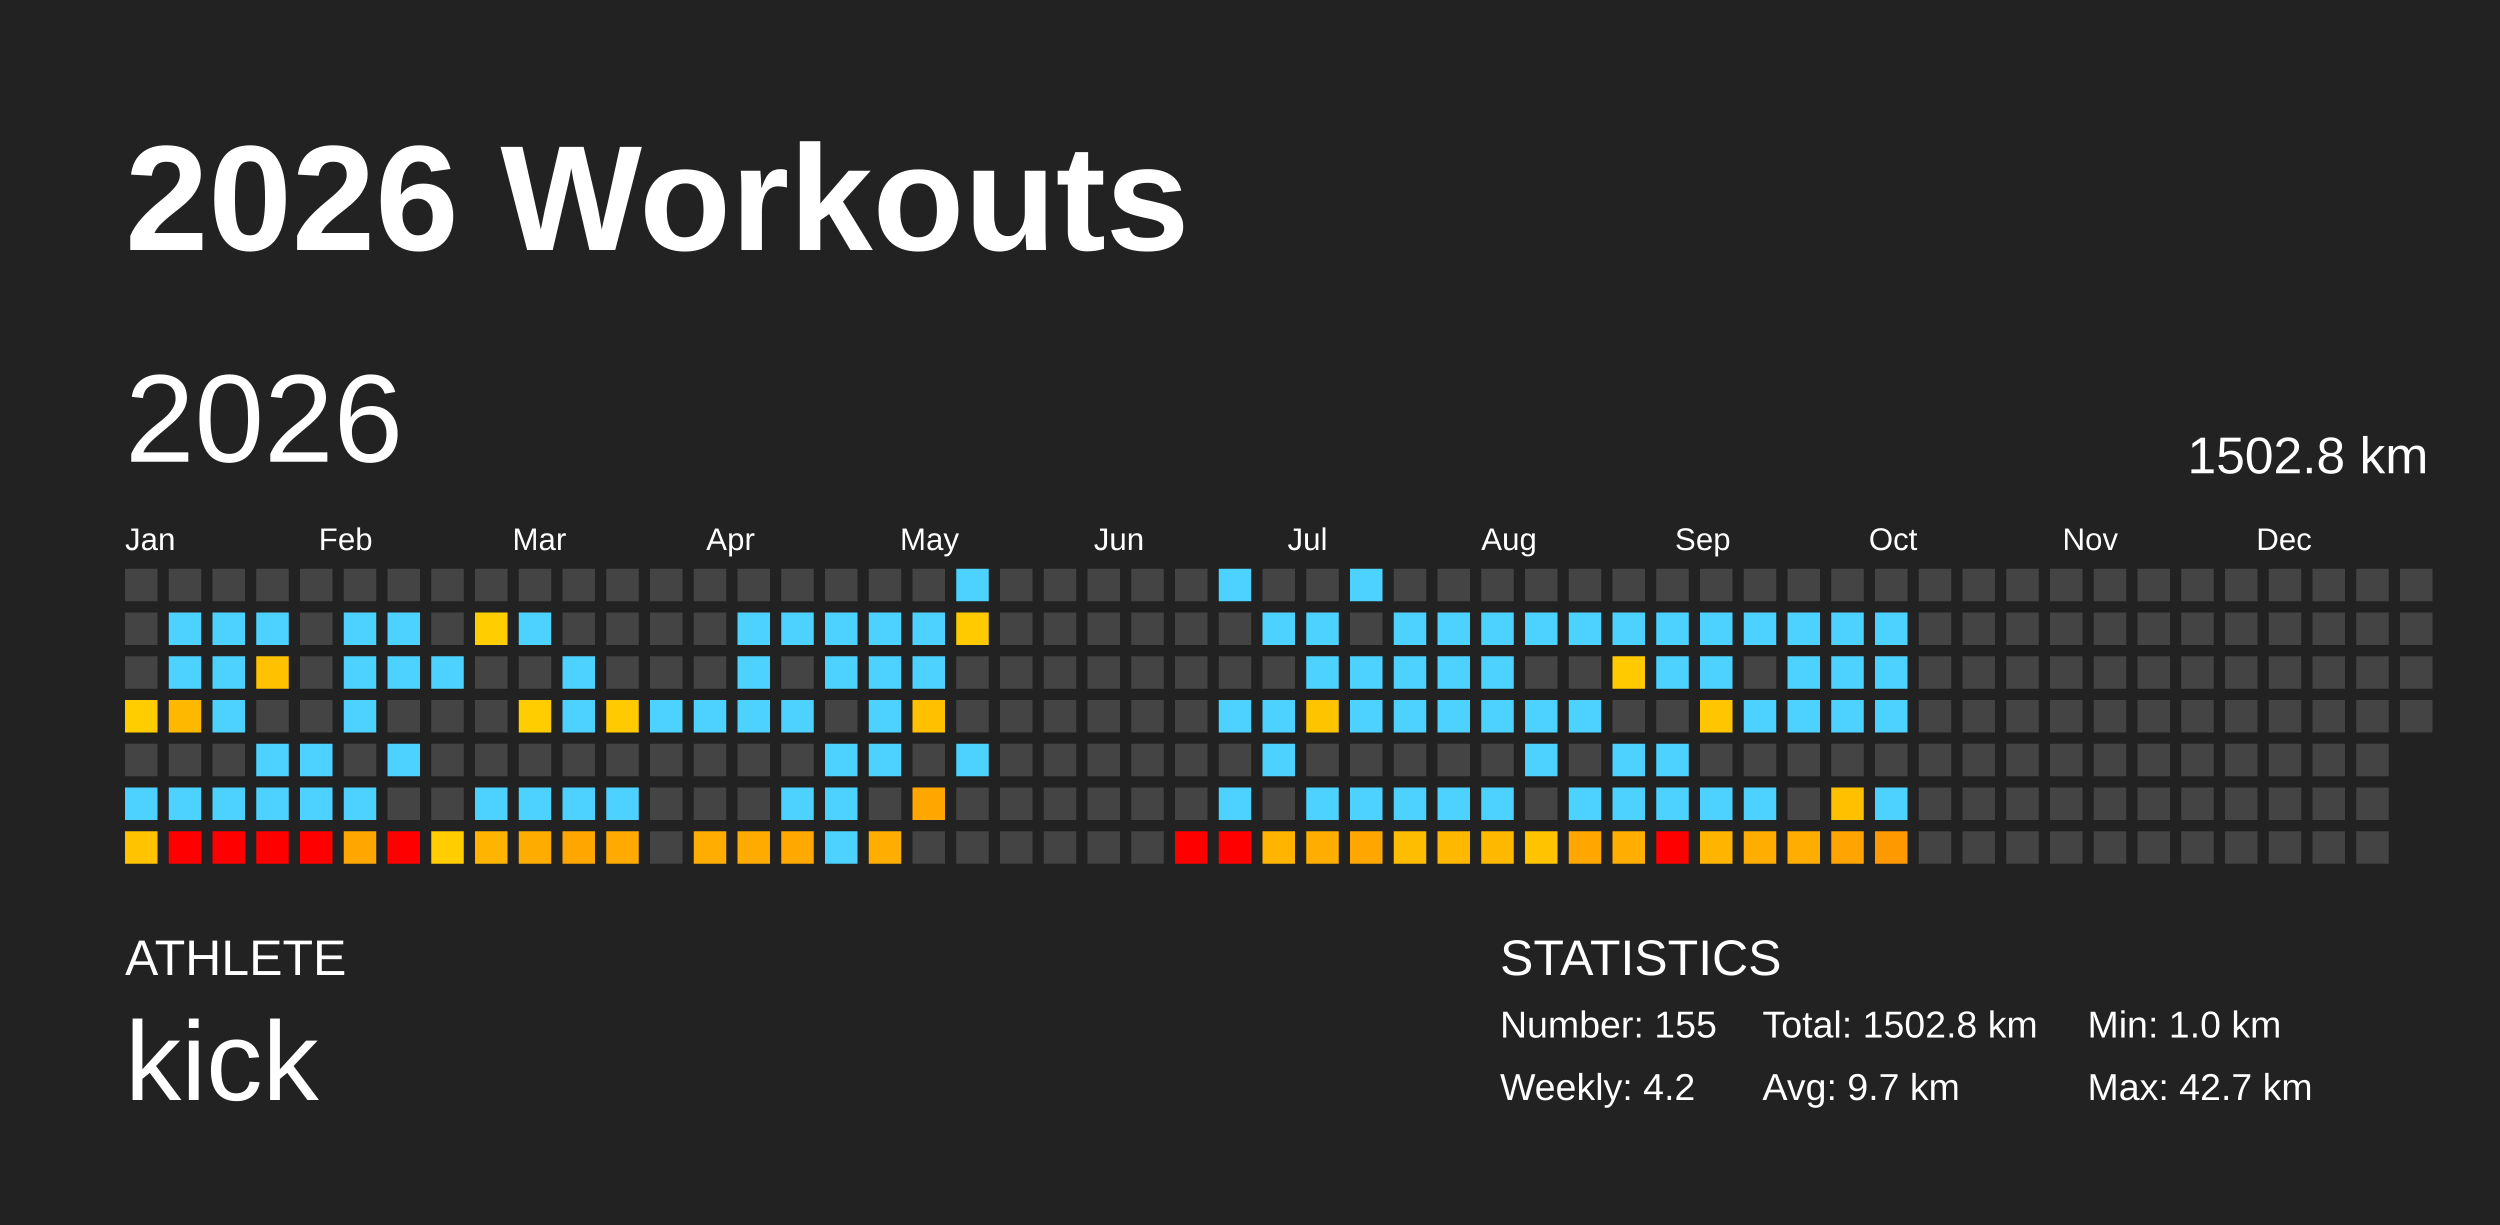
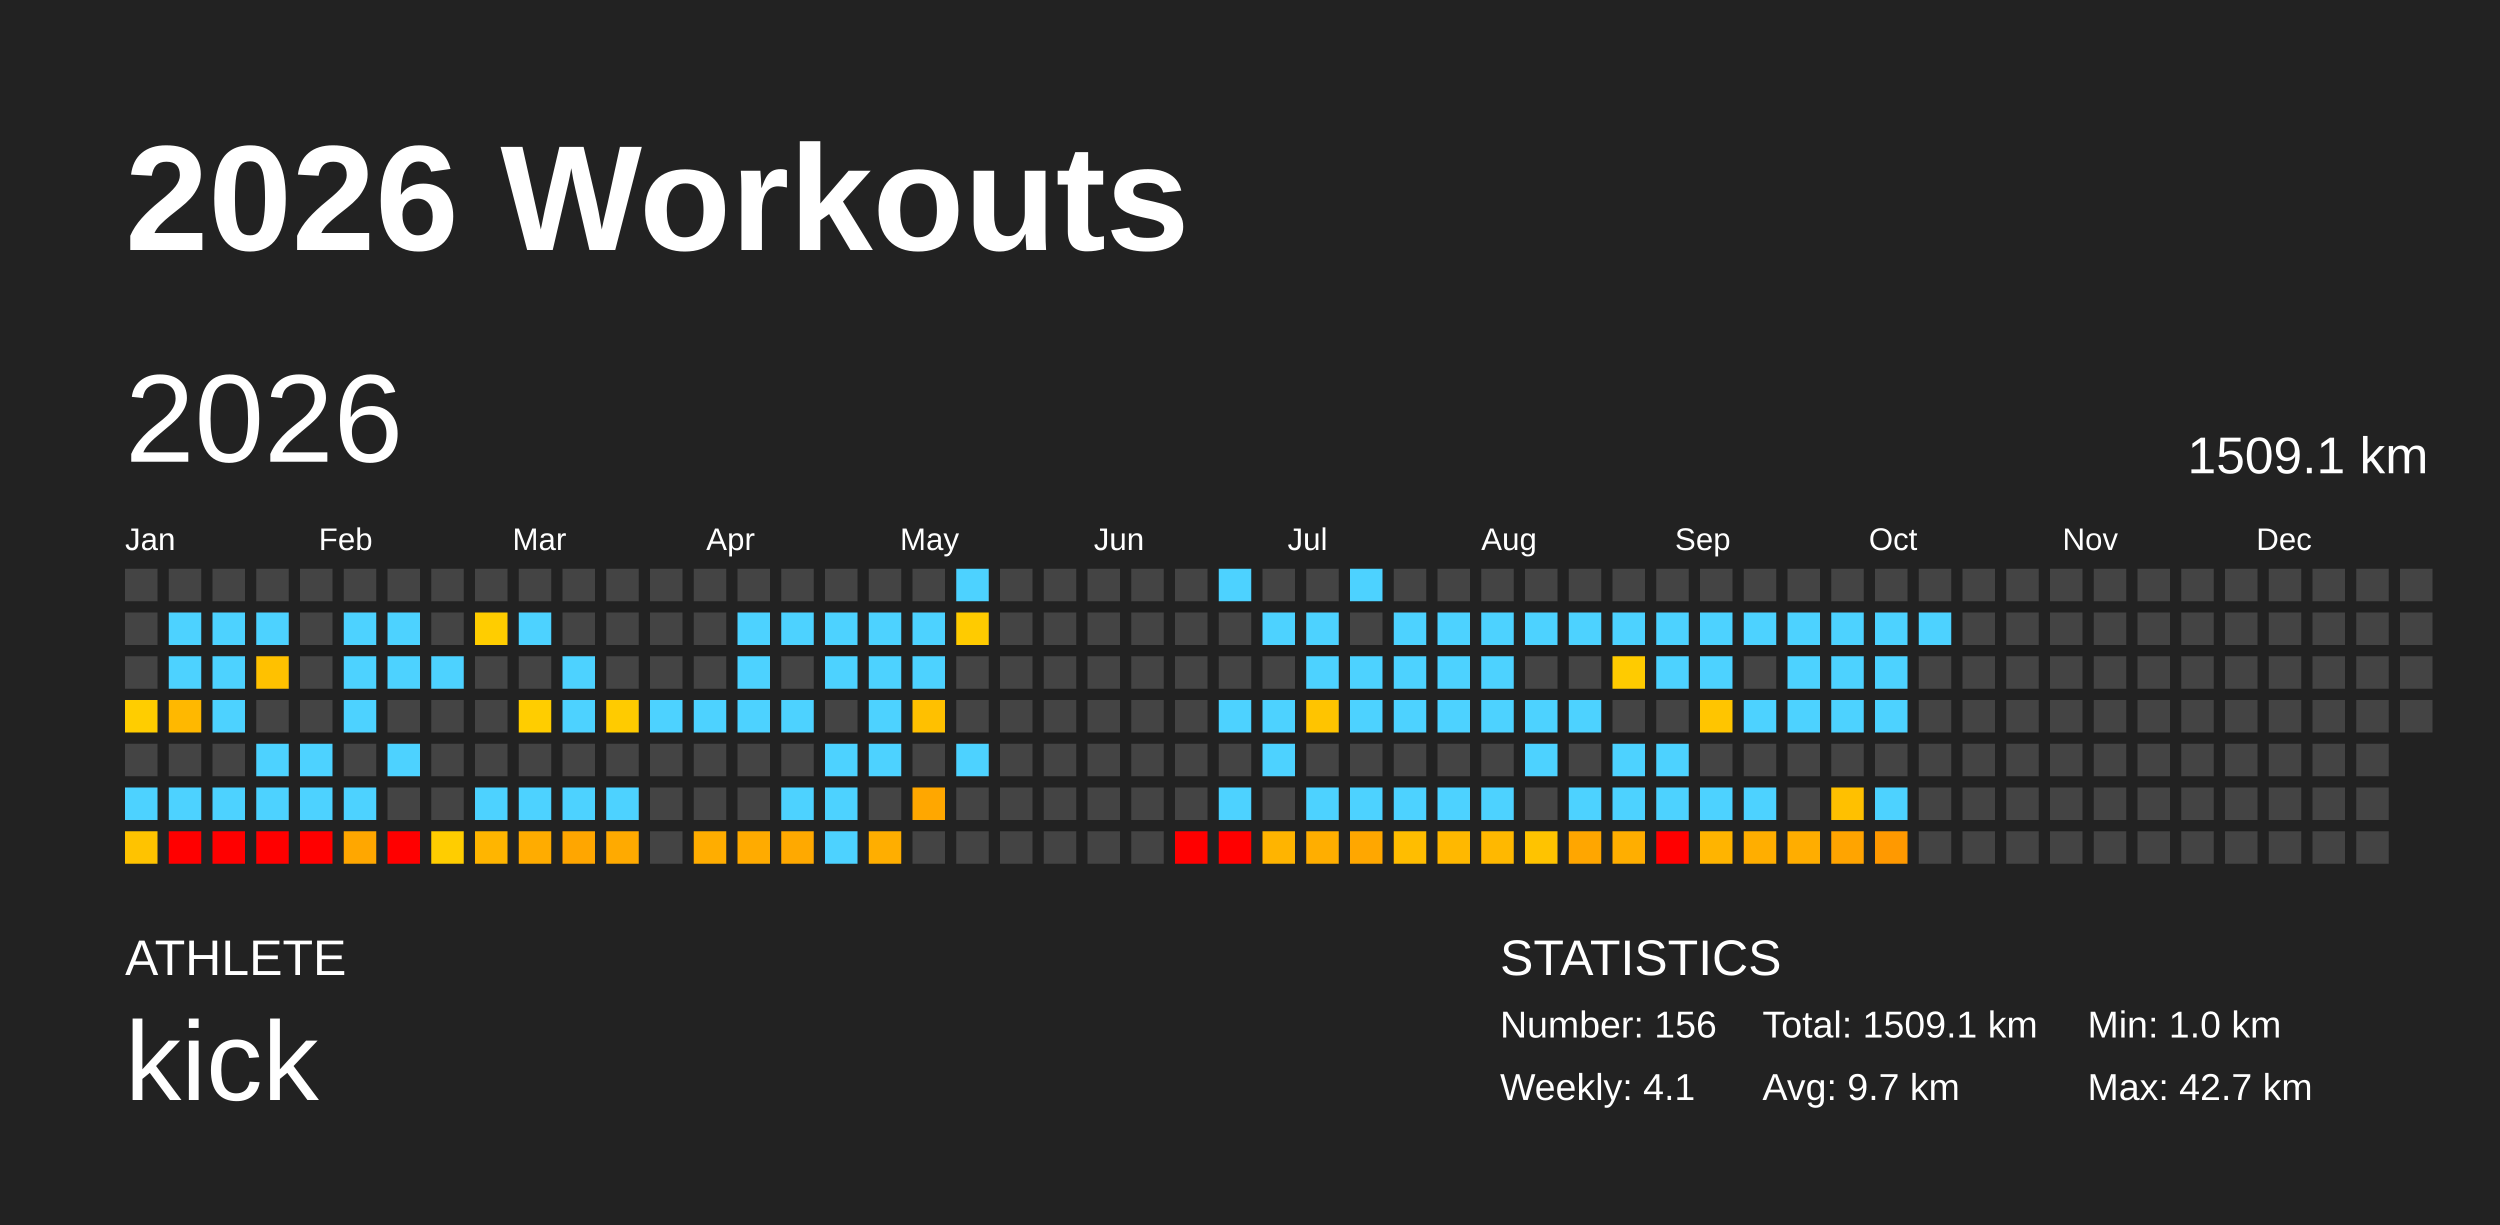
<svg xmlns="http://www.w3.org/2000/svg" baseProfile="full" height="98mm" version="1.1" viewBox="0,0,200,98" width="200mm">
  <defs />
  <rect fill="#222222" height="98" width="200" x="0" y="0" />
  <text fill="#FFFFFF" style="font-size:12px; font-family:Arial; font-weight:bold;" x="10" y="20">2026 Workouts</text>
  <text fill="#FFFFFF" style="font-size:4px; font-family:Arial" x="10" y="78">ATHLETE</text>
  <text fill="#FFFFFF" style="font-size:9px; font-family:Arial" x="10" y="88">kick</text>
  <text fill="#FFFFFF" style="font-size:4px; font-family:Arial" x="120" y="78">STATISTICS</text>
-   <text fill="#FFFFFF" style="font-size:3px; font-family:Arial" x="120" y="83">Number: 155</text>
-   <text fill="#FFFFFF" style="font-size:3px; font-family:Arial" x="120" y="88">Weekly: 4.2</text>
-   <text fill="#FFFFFF" style="font-size:3px; font-family:Arial" x="141" y="83">Total: 1502.8 km</text>
+   <text fill="#FFFFFF" style="font-size:3px; font-family:Arial" x="120" y="83">Number: 156</text>
+   <text fill="#FFFFFF" style="font-size:3px; font-family:Arial" x="120" y="88">Weekly: 4.1</text>
+   <text fill="#FFFFFF" style="font-size:3px; font-family:Arial" x="141" y="83">Total: 1509.1 km</text>
  <text fill="#FFFFFF" style="font-size:3px; font-family:Arial" x="141" y="88">Avg: 9.7 km</text>
  <text fill="#FFFFFF" style="font-size:3px; font-family:Arial" x="167" y="83">Min: 1.0 km</text>
  <text fill="#FFFFFF" style="font-size:3px; font-family:Arial" x="167" y="88">Max: 42.7 km</text>
  <text dominant-baseline="hanging" fill="#FFFFFF" style="font-size:10.0px; font-family:Arial;" x="10" y="30">2026</text>
-   <text dominant-baseline="hanging" fill="#FFFFFF" style="font-size:4.125px; font-family:Arial;" x="175" y="35">1502.8 km</text>
+   <text dominant-baseline="hanging" fill="#FFFFFF" style="font-size:4.125px; font-family:Arial;" x="175" y="35">1509.1 km</text>
  <text fill="#FFFFFF" style="font-size:2.5px; font-family:Arial" x="10.0" y="44">Jan</text>
  <text fill="#FFFFFF" style="font-size:2.5px; font-family:Arial" x="25.5" y="44">Feb</text>
  <text fill="#FFFFFF" style="font-size:2.5px; font-family:Arial" x="41.0" y="44">Mar</text>
  <text fill="#FFFFFF" style="font-size:2.5px; font-family:Arial" x="56.5" y="44">Apr</text>
  <text fill="#FFFFFF" style="font-size:2.5px; font-family:Arial" x="72.0" y="44">May</text>
  <text fill="#FFFFFF" style="font-size:2.5px; font-family:Arial" x="87.5" y="44">Jun</text>
  <text fill="#FFFFFF" style="font-size:2.5px; font-family:Arial" x="103.0" y="44">Jul</text>
  <text fill="#FFFFFF" style="font-size:2.5px; font-family:Arial" x="118.5" y="44">Aug</text>
  <text fill="#FFFFFF" style="font-size:2.5px; font-family:Arial" x="134.0" y="44">Sep</text>
  <text fill="#FFFFFF" style="font-size:2.5px; font-family:Arial" x="149.5" y="44">Oct</text>
  <text fill="#FFFFFF" style="font-size:2.5px; font-family:Arial" x="165.0" y="44">Nov</text>
  <text fill="#FFFFFF" style="font-size:2.5px; font-family:Arial" x="180.5" y="44">Dec</text>
  <rect fill="#444444" height="2.6" width="2.6" x="10.0" y="45.5" />
  <rect fill="#444444" height="2.6" width="2.6" x="10.0" y="49.0" />
  <rect fill="#444444" height="2.6" width="2.6" x="10.0" y="52.5" />
  <rect fill="#ffcd00" height="2.6" width="2.6" x="10.0" y="56.0" />
  <rect fill="#444444" height="2.6" width="2.6" x="10.0" y="59.5" />
  <rect fill="#4dd2ff" height="2.6" width="2.6" x="10.0" y="63.0" />
  <rect fill="#ffc300" height="2.6" width="2.6" x="10.0" y="66.5" />
  <rect fill="#444444" height="2.6" width="2.6" x="13.5" y="45.5" />
  <rect fill="#4dd2ff" height="2.6" width="2.6" x="13.5" y="49.0" />
  <rect fill="#4dd2ff" height="2.6" width="2.6" x="13.5" y="52.5" />
  <rect fill="#ffb800" height="2.6" width="2.6" x="13.5" y="56.0" />
  <rect fill="#444444" height="2.6" width="2.6" x="13.5" y="59.5" />
  <rect fill="#4dd2ff" height="2.6" width="2.6" x="13.5" y="63.0" />
  <rect fill="red" height="2.6" width="2.6" x="13.5" y="66.5" />
  <rect fill="#444444" height="2.6" width="2.6" x="17.0" y="45.5" />
  <rect fill="#4dd2ff" height="2.6" width="2.6" x="17.0" y="49.0" />
  <rect fill="#4dd2ff" height="2.6" width="2.6" x="17.0" y="52.5" />
  <rect fill="#4dd2ff" height="2.6" width="2.6" x="17.0" y="56.0" />
  <rect fill="#444444" height="2.6" width="2.6" x="17.0" y="59.5" />
  <rect fill="#4dd2ff" height="2.6" width="2.6" x="17.0" y="63.0" />
  <rect fill="red" height="2.6" width="2.6" x="17.0" y="66.5" />
  <rect fill="#444444" height="2.6" width="2.6" x="20.5" y="45.5" />
  <rect fill="#4dd2ff" height="2.6" width="2.6" x="20.5" y="49.0" />
  <rect fill="#ffc100" height="2.6" width="2.6" x="20.5" y="52.5" />
  <rect fill="#444444" height="2.6" width="2.6" x="20.5" y="56.0" />
  <rect fill="#4dd2ff" height="2.6" width="2.6" x="20.5" y="59.5" />
  <rect fill="#4dd2ff" height="2.6" width="2.6" x="20.5" y="63.0" />
  <rect fill="red" height="2.6" width="2.6" x="20.5" y="66.5" />
  <rect fill="#444444" height="2.6" width="2.6" x="24.0" y="45.5" />
  <rect fill="#444444" height="2.6" width="2.6" x="24.0" y="49.0" />
  <rect fill="#444444" height="2.6" width="2.6" x="24.0" y="52.5" />
  <rect fill="#444444" height="2.6" width="2.6" x="24.0" y="56.0" />
  <rect fill="#4dd2ff" height="2.6" width="2.6" x="24.0" y="59.5" />
  <rect fill="#4dd2ff" height="2.6" width="2.6" x="24.0" y="63.0" />
  <rect fill="red" height="2.6" width="2.6" x="24.0" y="66.5" />
  <rect fill="#444444" height="2.6" width="2.6" x="27.5" y="45.5" />
  <rect fill="#4dd2ff" height="2.6" width="2.6" x="27.5" y="49.0" />
  <rect fill="#4dd2ff" height="2.6" width="2.6" x="27.5" y="52.5" />
  <rect fill="#4dd2ff" height="2.6" width="2.6" x="27.5" y="56.0" />
  <rect fill="#444444" height="2.6" width="2.6" x="27.5" y="59.5" />
  <rect fill="#4dd2ff" height="2.6" width="2.6" x="27.5" y="63.0" />
  <rect fill="#ffa700" height="2.6" width="2.6" x="27.5" y="66.5" />
  <rect fill="#444444" height="2.6" width="2.6" x="31.0" y="45.5" />
  <rect fill="#4dd2ff" height="2.6" width="2.6" x="31.0" y="49.0" />
  <rect fill="#4dd2ff" height="2.6" width="2.6" x="31.0" y="52.5" />
  <rect fill="#444444" height="2.6" width="2.6" x="31.0" y="56.0" />
  <rect fill="#4dd2ff" height="2.6" width="2.6" x="31.0" y="59.5" />
  <rect fill="#444444" height="2.6" width="2.6" x="31.0" y="63.0" />
  <rect fill="red" height="2.6" width="2.6" x="31.0" y="66.5" />
  <rect fill="#444444" height="2.6" width="2.6" x="34.5" y="45.5" />
  <rect fill="#444444" height="2.6" width="2.6" x="34.5" y="49.0" />
  <rect fill="#4dd2ff" height="2.6" width="2.6" x="34.5" y="52.5" />
  <rect fill="#444444" height="2.6" width="2.6" x="34.5" y="56.0" />
  <rect fill="#444444" height="2.6" width="2.6" x="34.5" y="59.5" />
  <rect fill="#444444" height="2.6" width="2.6" x="34.5" y="63.0" />
  <rect fill="#ffcd00" height="2.6" width="2.6" x="34.5" y="66.5" />
  <rect fill="#444444" height="2.6" width="2.6" x="38.0" y="45.5" />
  <rect fill="#ffcd00" height="2.6" width="2.6" x="38.0" y="49.0" />
  <rect fill="#444444" height="2.6" width="2.6" x="38.0" y="52.5" />
  <rect fill="#444444" height="2.6" width="2.6" x="38.0" y="56.0" />
  <rect fill="#444444" height="2.6" width="2.6" x="38.0" y="59.5" />
  <rect fill="#4dd2ff" height="2.6" width="2.6" x="38.0" y="63.0" />
  <rect fill="#ffb500" height="2.6" width="2.6" x="38.0" y="66.5" />
  <rect fill="#444444" height="2.6" width="2.6" x="41.5" y="45.5" />
  <rect fill="#4dd2ff" height="2.6" width="2.6" x="41.5" y="49.0" />
  <rect fill="#444444" height="2.6" width="2.6" x="41.5" y="52.5" />
  <rect fill="#ffcd00" height="2.6" width="2.6" x="41.5" y="56.0" />
  <rect fill="#444444" height="2.6" width="2.6" x="41.5" y="59.5" />
  <rect fill="#4dd2ff" height="2.6" width="2.6" x="41.5" y="63.0" />
  <rect fill="#ffac00" height="2.6" width="2.6" x="41.5" y="66.5" />
  <rect fill="#444444" height="2.6" width="2.6" x="45.0" y="45.5" />
  <rect fill="#444444" height="2.6" width="2.6" x="45.0" y="49.0" />
  <rect fill="#4dd2ff" height="2.6" width="2.6" x="45.0" y="52.5" />
  <rect fill="#4dd2ff" height="2.6" width="2.6" x="45.0" y="56.0" />
  <rect fill="#444444" height="2.6" width="2.6" x="45.0" y="59.5" />
  <rect fill="#4dd2ff" height="2.6" width="2.6" x="45.0" y="63.0" />
  <rect fill="#ffa600" height="2.6" width="2.6" x="45.0" y="66.5" />
  <rect fill="#444444" height="2.6" width="2.6" x="48.5" y="45.5" />
  <rect fill="#444444" height="2.6" width="2.6" x="48.5" y="49.0" />
  <rect fill="#444444" height="2.6" width="2.6" x="48.5" y="52.5" />
  <rect fill="#ffcb00" height="2.6" width="2.6" x="48.5" y="56.0" />
  <rect fill="#444444" height="2.6" width="2.6" x="48.5" y="59.5" />
  <rect fill="#4dd2ff" height="2.6" width="2.6" x="48.5" y="63.0" />
  <rect fill="#ffaa00" height="2.6" width="2.6" x="48.5" y="66.5" />
  <rect fill="#444444" height="2.6" width="2.6" x="52.0" y="45.5" />
  <rect fill="#444444" height="2.6" width="2.6" x="52.0" y="49.0" />
  <rect fill="#444444" height="2.6" width="2.6" x="52.0" y="52.5" />
  <rect fill="#4dd2ff" height="2.6" width="2.6" x="52.0" y="56.0" />
  <rect fill="#444444" height="2.6" width="2.6" x="52.0" y="59.5" />
  <rect fill="#444444" height="2.6" width="2.6" x="52.0" y="63.0" />
  <rect fill="#444444" height="2.6" width="2.6" x="52.0" y="66.5" />
  <rect fill="#444444" height="2.6" width="2.6" x="55.5" y="45.5" />
  <rect fill="#444444" height="2.6" width="2.6" x="55.5" y="49.0" />
  <rect fill="#444444" height="2.6" width="2.6" x="55.5" y="52.5" />
  <rect fill="#4dd2ff" height="2.6" width="2.6" x="55.5" y="56.0" />
  <rect fill="#444444" height="2.6" width="2.6" x="55.5" y="59.5" />
  <rect fill="#444444" height="2.6" width="2.6" x="55.5" y="63.0" />
  <rect fill="#ffad00" height="2.6" width="2.6" x="55.5" y="66.5" />
  <rect fill="#444444" height="2.6" width="2.6" x="59.0" y="45.5" />
  <rect fill="#4dd2ff" height="2.6" width="2.6" x="59.0" y="49.0" />
  <rect fill="#4dd2ff" height="2.6" width="2.6" x="59.0" y="52.5" />
  <rect fill="#4dd2ff" height="2.6" width="2.6" x="59.0" y="56.0" />
  <rect fill="#444444" height="2.6" width="2.6" x="59.0" y="59.5" />
  <rect fill="#444444" height="2.6" width="2.6" x="59.0" y="63.0" />
  <rect fill="#ffab00" height="2.6" width="2.6" x="59.0" y="66.5" />
  <rect fill="#444444" height="2.6" width="2.6" x="62.5" y="45.5" />
  <rect fill="#4dd2ff" height="2.6" width="2.6" x="62.5" y="49.0" />
  <rect fill="#444444" height="2.6" width="2.6" x="62.5" y="52.5" />
  <rect fill="#4dd2ff" height="2.6" width="2.6" x="62.5" y="56.0" />
  <rect fill="#444444" height="2.6" width="2.6" x="62.5" y="59.5" />
  <rect fill="#4dd2ff" height="2.6" width="2.6" x="62.5" y="63.0" />
  <rect fill="#ffa900" height="2.6" width="2.6" x="62.5" y="66.5" />
  <rect fill="#444444" height="2.6" width="2.6" x="66.0" y="45.5" />
  <rect fill="#4dd2ff" height="2.6" width="2.6" x="66.0" y="49.0" />
  <rect fill="#4dd2ff" height="2.6" width="2.6" x="66.0" y="52.5" />
  <rect fill="#444444" height="2.6" width="2.6" x="66.0" y="56.0" />
  <rect fill="#4dd2ff" height="2.6" width="2.6" x="66.0" y="59.5" />
  <rect fill="#4dd2ff" height="2.6" width="2.6" x="66.0" y="63.0" />
  <rect fill="#4dd2ff" height="2.6" width="2.6" x="66.0" y="66.5" />
  <rect fill="#444444" height="2.6" width="2.6" x="69.5" y="45.5" />
  <rect fill="#4dd2ff" height="2.6" width="2.6" x="69.5" y="49.0" />
  <rect fill="#4dd2ff" height="2.6" width="2.6" x="69.5" y="52.5" />
  <rect fill="#4dd2ff" height="2.6" width="2.6" x="69.5" y="56.0" />
  <rect fill="#4dd2ff" height="2.6" width="2.6" x="69.5" y="59.5" />
  <rect fill="#444444" height="2.6" width="2.6" x="69.5" y="63.0" />
  <rect fill="#ffae00" height="2.6" width="2.6" x="69.5" y="66.5" />
  <rect fill="#444444" height="2.6" width="2.6" x="73.0" y="45.5" />
  <rect fill="#4dd2ff" height="2.6" width="2.6" x="73.0" y="49.0" />
  <rect fill="#4dd2ff" height="2.6" width="2.6" x="73.0" y="52.5" />
  <rect fill="#ffc000" height="2.6" width="2.6" x="73.0" y="56.0" />
  <rect fill="#444444" height="2.6" width="2.6" x="73.0" y="59.5" />
  <rect fill="#ffa700" height="2.6" width="2.6" x="73.0" y="63.0" />
  <rect fill="#444444" height="2.6" width="2.6" x="73.0" y="66.5" />
  <rect fill="#4dd2ff" height="2.6" width="2.6" x="76.5" y="45.5" />
  <rect fill="#ffcb00" height="2.6" width="2.6" x="76.5" y="49.0" />
  <rect fill="#444444" height="2.6" width="2.6" x="76.5" y="52.5" />
  <rect fill="#444444" height="2.6" width="2.6" x="76.5" y="56.0" />
  <rect fill="#4dd2ff" height="2.6" width="2.6" x="76.5" y="59.5" />
  <rect fill="#444444" height="2.6" width="2.6" x="76.5" y="63.0" />
  <rect fill="#444444" height="2.6" width="2.6" x="76.5" y="66.5" />
  <rect fill="#444444" height="2.6" width="2.6" x="80.0" y="45.5" />
  <rect fill="#444444" height="2.6" width="2.6" x="80.0" y="49.0" />
  <rect fill="#444444" height="2.6" width="2.6" x="80.0" y="52.5" />
  <rect fill="#444444" height="2.6" width="2.6" x="80.0" y="56.0" />
  <rect fill="#444444" height="2.6" width="2.6" x="80.0" y="59.5" />
  <rect fill="#444444" height="2.6" width="2.6" x="80.0" y="63.0" />
  <rect fill="#444444" height="2.6" width="2.6" x="80.0" y="66.5" />
  <rect fill="#444444" height="2.6" width="2.6" x="83.5" y="45.5" />
  <rect fill="#444444" height="2.6" width="2.6" x="83.5" y="49.0" />
  <rect fill="#444444" height="2.6" width="2.6" x="83.5" y="52.5" />
  <rect fill="#444444" height="2.6" width="2.6" x="83.5" y="56.0" />
  <rect fill="#444444" height="2.6" width="2.6" x="83.5" y="59.5" />
  <rect fill="#444444" height="2.6" width="2.6" x="83.5" y="63.0" />
  <rect fill="#444444" height="2.6" width="2.6" x="83.5" y="66.5" />
  <rect fill="#444444" height="2.6" width="2.6" x="87.0" y="45.5" />
  <rect fill="#444444" height="2.6" width="2.6" x="87.0" y="49.0" />
  <rect fill="#444444" height="2.6" width="2.6" x="87.0" y="52.5" />
  <rect fill="#444444" height="2.6" width="2.6" x="87.0" y="56.0" />
  <rect fill="#444444" height="2.6" width="2.6" x="87.0" y="59.5" />
  <rect fill="#444444" height="2.6" width="2.6" x="87.0" y="63.0" />
  <rect fill="#444444" height="2.6" width="2.6" x="87.0" y="66.5" />
  <rect fill="#444444" height="2.6" width="2.6" x="90.5" y="45.5" />
  <rect fill="#444444" height="2.6" width="2.6" x="90.5" y="49.0" />
  <rect fill="#444444" height="2.6" width="2.6" x="90.5" y="52.5" />
  <rect fill="#444444" height="2.6" width="2.6" x="90.5" y="56.0" />
  <rect fill="#444444" height="2.6" width="2.6" x="90.5" y="59.5" />
  <rect fill="#444444" height="2.6" width="2.6" x="90.5" y="63.0" />
  <rect fill="#444444" height="2.6" width="2.6" x="90.5" y="66.5" />
  <rect fill="#444444" height="2.6" width="2.6" x="94.0" y="45.5" />
  <rect fill="#444444" height="2.6" width="2.6" x="94.0" y="49.0" />
  <rect fill="#444444" height="2.6" width="2.6" x="94.0" y="52.5" />
  <rect fill="#444444" height="2.6" width="2.6" x="94.0" y="56.0" />
  <rect fill="#444444" height="2.6" width="2.6" x="94.0" y="59.5" />
  <rect fill="#444444" height="2.6" width="2.6" x="94.0" y="63.0" />
  <rect fill="red" height="2.6" width="2.6" x="94.0" y="66.5" />
  <rect fill="#4dd2ff" height="2.6" width="2.6" x="97.5" y="45.5" />
  <rect fill="#444444" height="2.6" width="2.6" x="97.5" y="49.0" />
  <rect fill="#444444" height="2.6" width="2.6" x="97.5" y="52.5" />
  <rect fill="#4dd2ff" height="2.6" width="2.6" x="97.5" y="56.0" />
  <rect fill="#444444" height="2.6" width="2.6" x="97.5" y="59.5" />
  <rect fill="#4dd2ff" height="2.6" width="2.6" x="97.5" y="63.0" />
  <rect fill="red" height="2.6" width="2.6" x="97.5" y="66.5" />
  <rect fill="#444444" height="2.6" width="2.6" x="101.0" y="45.5" />
  <rect fill="#4dd2ff" height="2.6" width="2.6" x="101.0" y="49.0" />
  <rect fill="#444444" height="2.6" width="2.6" x="101.0" y="52.5" />
  <rect fill="#4dd2ff" height="2.6" width="2.6" x="101.0" y="56.0" />
  <rect fill="#4dd2ff" height="2.6" width="2.6" x="101.0" y="59.5" />
  <rect fill="#444444" height="2.6" width="2.6" x="101.0" y="63.0" />
  <rect fill="#ffb400" height="2.6" width="2.6" x="101.0" y="66.5" />
  <rect fill="#444444" height="2.6" width="2.6" x="104.5" y="45.5" />
  <rect fill="#4dd2ff" height="2.6" width="2.6" x="104.5" y="49.0" />
  <rect fill="#4dd2ff" height="2.6" width="2.6" x="104.5" y="52.5" />
  <rect fill="#ffc400" height="2.6" width="2.6" x="104.5" y="56.0" />
  <rect fill="#444444" height="2.6" width="2.6" x="104.5" y="59.5" />
  <rect fill="#4dd2ff" height="2.6" width="2.6" x="104.5" y="63.0" />
  <rect fill="#ffae00" height="2.6" width="2.6" x="104.5" y="66.5" />
  <rect fill="#4dd2ff" height="2.6" width="2.6" x="108.0" y="45.5" />
  <rect fill="#444444" height="2.6" width="2.6" x="108.0" y="49.0" />
  <rect fill="#4dd2ff" height="2.6" width="2.6" x="108.0" y="52.5" />
  <rect fill="#4dd2ff" height="2.6" width="2.6" x="108.0" y="56.0" />
  <rect fill="#444444" height="2.6" width="2.6" x="108.0" y="59.5" />
  <rect fill="#4dd2ff" height="2.6" width="2.6" x="108.0" y="63.0" />
  <rect fill="#ffa700" height="2.6" width="2.6" x="108.0" y="66.5" />
  <rect fill="#444444" height="2.6" width="2.6" x="111.5" y="45.5" />
  <rect fill="#4dd2ff" height="2.6" width="2.6" x="111.5" y="49.0" />
  <rect fill="#4dd2ff" height="2.6" width="2.6" x="111.5" y="52.5" />
  <rect fill="#4dd2ff" height="2.6" width="2.6" x="111.5" y="56.0" />
  <rect fill="#444444" height="2.6" width="2.6" x="111.5" y="59.5" />
  <rect fill="#4dd2ff" height="2.6" width="2.6" x="111.5" y="63.0" />
  <rect fill="#ffbd00" height="2.6" width="2.6" x="111.5" y="66.5" />
  <rect fill="#444444" height="2.6" width="2.6" x="115.0" y="45.5" />
  <rect fill="#4dd2ff" height="2.6" width="2.6" x="115.0" y="49.0" />
  <rect fill="#4dd2ff" height="2.6" width="2.6" x="115.0" y="52.5" />
  <rect fill="#4dd2ff" height="2.6" width="2.6" x="115.0" y="56.0" />
  <rect fill="#444444" height="2.6" width="2.6" x="115.0" y="59.5" />
  <rect fill="#4dd2ff" height="2.6" width="2.6" x="115.0" y="63.0" />
  <rect fill="#ffb800" height="2.6" width="2.6" x="115.0" y="66.5" />
  <rect fill="#444444" height="2.6" width="2.6" x="118.5" y="45.5" />
  <rect fill="#4dd2ff" height="2.6" width="2.6" x="118.5" y="49.0" />
  <rect fill="#4dd2ff" height="2.6" width="2.6" x="118.5" y="52.5" />
  <rect fill="#4dd2ff" height="2.6" width="2.6" x="118.5" y="56.0" />
  <rect fill="#444444" height="2.6" width="2.6" x="118.5" y="59.5" />
  <rect fill="#4dd2ff" height="2.6" width="2.6" x="118.5" y="63.0" />
  <rect fill="#ffb800" height="2.6" width="2.6" x="118.5" y="66.5" />
  <rect fill="#444444" height="2.6" width="2.6" x="122.0" y="45.5" />
  <rect fill="#4dd2ff" height="2.6" width="2.6" x="122.0" y="49.0" />
  <rect fill="#444444" height="2.6" width="2.6" x="122.0" y="52.5" />
  <rect fill="#4dd2ff" height="2.6" width="2.6" x="122.0" y="56.0" />
  <rect fill="#4dd2ff" height="2.6" width="2.6" x="122.0" y="59.5" />
  <rect fill="#444444" height="2.6" width="2.6" x="122.0" y="63.0" />
  <rect fill="#ffc300" height="2.6" width="2.6" x="122.0" y="66.5" />
  <rect fill="#444444" height="2.6" width="2.6" x="125.5" y="45.5" />
  <rect fill="#4dd2ff" height="2.6" width="2.6" x="125.5" y="49.0" />
  <rect fill="#444444" height="2.6" width="2.6" x="125.5" y="52.5" />
  <rect fill="#4dd2ff" height="2.6" width="2.6" x="125.5" y="56.0" />
  <rect fill="#444444" height="2.6" width="2.6" x="125.5" y="59.5" />
  <rect fill="#4dd2ff" height="2.6" width="2.6" x="125.5" y="63.0" />
  <rect fill="#ffa600" height="2.6" width="2.6" x="125.5" y="66.5" />
  <rect fill="#444444" height="2.6" width="2.6" x="129.0" y="45.5" />
  <rect fill="#4dd2ff" height="2.6" width="2.6" x="129.0" y="49.0" />
  <rect fill="#ffcb00" height="2.6" width="2.6" x="129.0" y="52.5" />
  <rect fill="#444444" height="2.6" width="2.6" x="129.0" y="56.0" />
  <rect fill="#4dd2ff" height="2.6" width="2.6" x="129.0" y="59.5" />
  <rect fill="#4dd2ff" height="2.6" width="2.6" x="129.0" y="63.0" />
  <rect fill="#ffae00" height="2.6" width="2.6" x="129.0" y="66.5" />
  <rect fill="#444444" height="2.6" width="2.6" x="132.5" y="45.5" />
  <rect fill="#4dd2ff" height="2.6" width="2.6" x="132.5" y="49.0" />
  <rect fill="#4dd2ff" height="2.6" width="2.6" x="132.5" y="52.5" />
  <rect fill="#444444" height="2.6" width="2.6" x="132.5" y="56.0" />
  <rect fill="#4dd2ff" height="2.6" width="2.6" x="132.5" y="59.5" />
  <rect fill="#4dd2ff" height="2.6" width="2.6" x="132.5" y="63.0" />
  <rect fill="red" height="2.6" width="2.6" x="132.5" y="66.5" />
  <rect fill="#444444" height="2.6" width="2.6" x="136.0" y="45.5" />
  <rect fill="#4dd2ff" height="2.6" width="2.6" x="136.0" y="49.0" />
  <rect fill="#4dd2ff" height="2.6" width="2.6" x="136.0" y="52.5" />
  <rect fill="#ffc500" height="2.6" width="2.6" x="136.0" y="56.0" />
  <rect fill="#444444" height="2.6" width="2.6" x="136.0" y="59.5" />
  <rect fill="#4dd2ff" height="2.6" width="2.6" x="136.0" y="63.0" />
  <rect fill="#ffb400" height="2.6" width="2.6" x="136.0" y="66.5" />
  <rect fill="#444444" height="2.6" width="2.6" x="139.5" y="45.5" />
  <rect fill="#4dd2ff" height="2.6" width="2.6" x="139.5" y="49.0" />
  <rect fill="#444444" height="2.6" width="2.6" x="139.5" y="52.5" />
  <rect fill="#4dd2ff" height="2.6" width="2.6" x="139.5" y="56.0" />
  <rect fill="#444444" height="2.6" width="2.6" x="139.5" y="59.5" />
  <rect fill="#4dd2ff" height="2.6" width="2.6" x="139.5" y="63.0" />
  <rect fill="#ffae00" height="2.6" width="2.6" x="139.5" y="66.5" />
  <rect fill="#444444" height="2.6" width="2.6" x="143.0" y="45.5" />
  <rect fill="#4dd2ff" height="2.6" width="2.6" x="143.0" y="49.0" />
  <rect fill="#4dd2ff" height="2.6" width="2.6" x="143.0" y="52.5" />
  <rect fill="#4dd2ff" height="2.6" width="2.6" x="143.0" y="56.0" />
  <rect fill="#444444" height="2.6" width="2.6" x="143.0" y="59.5" />
  <rect fill="#444444" height="2.6" width="2.6" x="143.0" y="63.0" />
  <rect fill="#ffad00" height="2.6" width="2.6" x="143.0" y="66.5" />
  <rect fill="#444444" height="2.6" width="2.6" x="146.5" y="45.5" />
  <rect fill="#4dd2ff" height="2.6" width="2.6" x="146.5" y="49.0" />
  <rect fill="#4dd2ff" height="2.6" width="2.6" x="146.5" y="52.5" />
  <rect fill="#4dd2ff" height="2.6" width="2.6" x="146.5" y="56.0" />
  <rect fill="#444444" height="2.6" width="2.6" x="146.5" y="59.5" />
  <rect fill="#ffc000" height="2.6" width="2.6" x="146.5" y="63.0" />
  <rect fill="#ffa400" height="2.6" width="2.6" x="146.5" y="66.5" />
  <rect fill="#444444" height="2.6" width="2.6" x="150.0" y="45.5" />
  <rect fill="#4dd2ff" height="2.6" width="2.6" x="150.0" y="49.0" />
  <rect fill="#4dd2ff" height="2.6" width="2.6" x="150.0" y="52.5" />
  <rect fill="#4dd2ff" height="2.6" width="2.6" x="150.0" y="56.0" />
  <rect fill="#444444" height="2.6" width="2.6" x="150.0" y="59.5" />
  <rect fill="#4dd2ff" height="2.6" width="2.6" x="150.0" y="63.0" />
  <rect fill="#ff9900" height="2.6" width="2.6" x="150.0" y="66.5" />
  <rect fill="#444444" height="2.6" width="2.6" x="153.5" y="45.5" />
-   <rect fill="#444444" height="2.6" width="2.6" x="153.5" y="49.0" />
+   <rect fill="#4dd2ff" height="2.6" width="2.6" x="153.5" y="49.0" />
  <rect fill="#444444" height="2.6" width="2.6" x="153.5" y="52.5" />
  <rect fill="#444444" height="2.6" width="2.6" x="153.5" y="56.0" />
  <rect fill="#444444" height="2.6" width="2.6" x="153.5" y="59.5" />
  <rect fill="#444444" height="2.6" width="2.6" x="153.5" y="63.0" />
  <rect fill="#444444" height="2.6" width="2.6" x="153.5" y="66.5" />
  <rect fill="#444444" height="2.6" width="2.6" x="157.0" y="45.5" />
  <rect fill="#444444" height="2.6" width="2.6" x="157.0" y="49.0" />
  <rect fill="#444444" height="2.6" width="2.6" x="157.0" y="52.5" />
  <rect fill="#444444" height="2.6" width="2.6" x="157.0" y="56.0" />
  <rect fill="#444444" height="2.6" width="2.6" x="157.0" y="59.5" />
  <rect fill="#444444" height="2.6" width="2.6" x="157.0" y="63.0" />
  <rect fill="#444444" height="2.6" width="2.6" x="157.0" y="66.5" />
  <rect fill="#444444" height="2.6" width="2.6" x="160.5" y="45.5" />
  <rect fill="#444444" height="2.6" width="2.6" x="160.5" y="49.0" />
  <rect fill="#444444" height="2.6" width="2.6" x="160.5" y="52.5" />
  <rect fill="#444444" height="2.6" width="2.6" x="160.5" y="56.0" />
  <rect fill="#444444" height="2.6" width="2.6" x="160.5" y="59.5" />
  <rect fill="#444444" height="2.6" width="2.6" x="160.5" y="63.0" />
  <rect fill="#444444" height="2.6" width="2.6" x="160.5" y="66.5" />
  <rect fill="#444444" height="2.6" width="2.6" x="164.0" y="45.5" />
  <rect fill="#444444" height="2.6" width="2.6" x="164.0" y="49.0" />
  <rect fill="#444444" height="2.6" width="2.6" x="164.0" y="52.5" />
  <rect fill="#444444" height="2.6" width="2.6" x="164.0" y="56.0" />
  <rect fill="#444444" height="2.6" width="2.6" x="164.0" y="59.5" />
  <rect fill="#444444" height="2.6" width="2.6" x="164.0" y="63.0" />
  <rect fill="#444444" height="2.6" width="2.6" x="164.0" y="66.5" />
  <rect fill="#444444" height="2.6" width="2.6" x="167.5" y="45.5" />
  <rect fill="#444444" height="2.6" width="2.6" x="167.5" y="49.0" />
  <rect fill="#444444" height="2.6" width="2.6" x="167.5" y="52.5" />
  <rect fill="#444444" height="2.6" width="2.6" x="167.5" y="56.0" />
  <rect fill="#444444" height="2.6" width="2.6" x="167.5" y="59.5" />
  <rect fill="#444444" height="2.6" width="2.6" x="167.5" y="63.0" />
  <rect fill="#444444" height="2.6" width="2.6" x="167.5" y="66.5" />
  <rect fill="#444444" height="2.6" width="2.6" x="171.0" y="45.5" />
  <rect fill="#444444" height="2.6" width="2.6" x="171.0" y="49.0" />
  <rect fill="#444444" height="2.6" width="2.6" x="171.0" y="52.5" />
  <rect fill="#444444" height="2.6" width="2.6" x="171.0" y="56.0" />
  <rect fill="#444444" height="2.6" width="2.6" x="171.0" y="59.5" />
  <rect fill="#444444" height="2.6" width="2.6" x="171.0" y="63.0" />
  <rect fill="#444444" height="2.6" width="2.6" x="171.0" y="66.5" />
  <rect fill="#444444" height="2.6" width="2.6" x="174.5" y="45.5" />
  <rect fill="#444444" height="2.6" width="2.6" x="174.5" y="49.0" />
  <rect fill="#444444" height="2.6" width="2.6" x="174.5" y="52.5" />
  <rect fill="#444444" height="2.6" width="2.6" x="174.5" y="56.0" />
  <rect fill="#444444" height="2.6" width="2.6" x="174.5" y="59.5" />
  <rect fill="#444444" height="2.6" width="2.6" x="174.5" y="63.0" />
  <rect fill="#444444" height="2.6" width="2.6" x="174.5" y="66.5" />
  <rect fill="#444444" height="2.6" width="2.6" x="178.0" y="45.5" />
  <rect fill="#444444" height="2.6" width="2.6" x="178.0" y="49.0" />
  <rect fill="#444444" height="2.6" width="2.6" x="178.0" y="52.5" />
  <rect fill="#444444" height="2.6" width="2.6" x="178.0" y="56.0" />
  <rect fill="#444444" height="2.6" width="2.6" x="178.0" y="59.5" />
  <rect fill="#444444" height="2.6" width="2.6" x="178.0" y="63.0" />
  <rect fill="#444444" height="2.6" width="2.6" x="178.0" y="66.5" />
  <rect fill="#444444" height="2.6" width="2.6" x="181.5" y="45.5" />
  <rect fill="#444444" height="2.6" width="2.6" x="181.5" y="49.0" />
  <rect fill="#444444" height="2.6" width="2.6" x="181.5" y="52.5" />
  <rect fill="#444444" height="2.6" width="2.6" x="181.5" y="56.0" />
  <rect fill="#444444" height="2.6" width="2.6" x="181.5" y="59.5" />
  <rect fill="#444444" height="2.6" width="2.6" x="181.5" y="63.0" />
  <rect fill="#444444" height="2.6" width="2.6" x="181.5" y="66.5" />
  <rect fill="#444444" height="2.6" width="2.6" x="185.0" y="45.5" />
  <rect fill="#444444" height="2.6" width="2.6" x="185.0" y="49.0" />
  <rect fill="#444444" height="2.6" width="2.6" x="185.0" y="52.5" />
  <rect fill="#444444" height="2.6" width="2.6" x="185.0" y="56.0" />
  <rect fill="#444444" height="2.6" width="2.6" x="185.0" y="59.5" />
  <rect fill="#444444" height="2.6" width="2.6" x="185.0" y="63.0" />
  <rect fill="#444444" height="2.6" width="2.6" x="185.0" y="66.5" />
  <rect fill="#444444" height="2.6" width="2.6" x="188.5" y="45.5" />
  <rect fill="#444444" height="2.6" width="2.6" x="188.5" y="49.0" />
  <rect fill="#444444" height="2.6" width="2.6" x="188.5" y="52.5" />
  <rect fill="#444444" height="2.6" width="2.6" x="188.5" y="56.0" />
  <rect fill="#444444" height="2.6" width="2.6" x="188.5" y="59.5" />
  <rect fill="#444444" height="2.6" width="2.6" x="188.5" y="63.0" />
  <rect fill="#444444" height="2.6" width="2.6" x="188.5" y="66.5" />
  <rect fill="#444444" height="2.6" width="2.6" x="192.0" y="45.5" />
  <rect fill="#444444" height="2.6" width="2.6" x="192.0" y="49.0" />
  <rect fill="#444444" height="2.6" width="2.6" x="192.0" y="52.5" />
  <rect fill="#444444" height="2.6" width="2.6" x="192.0" y="56.0" />
</svg>
